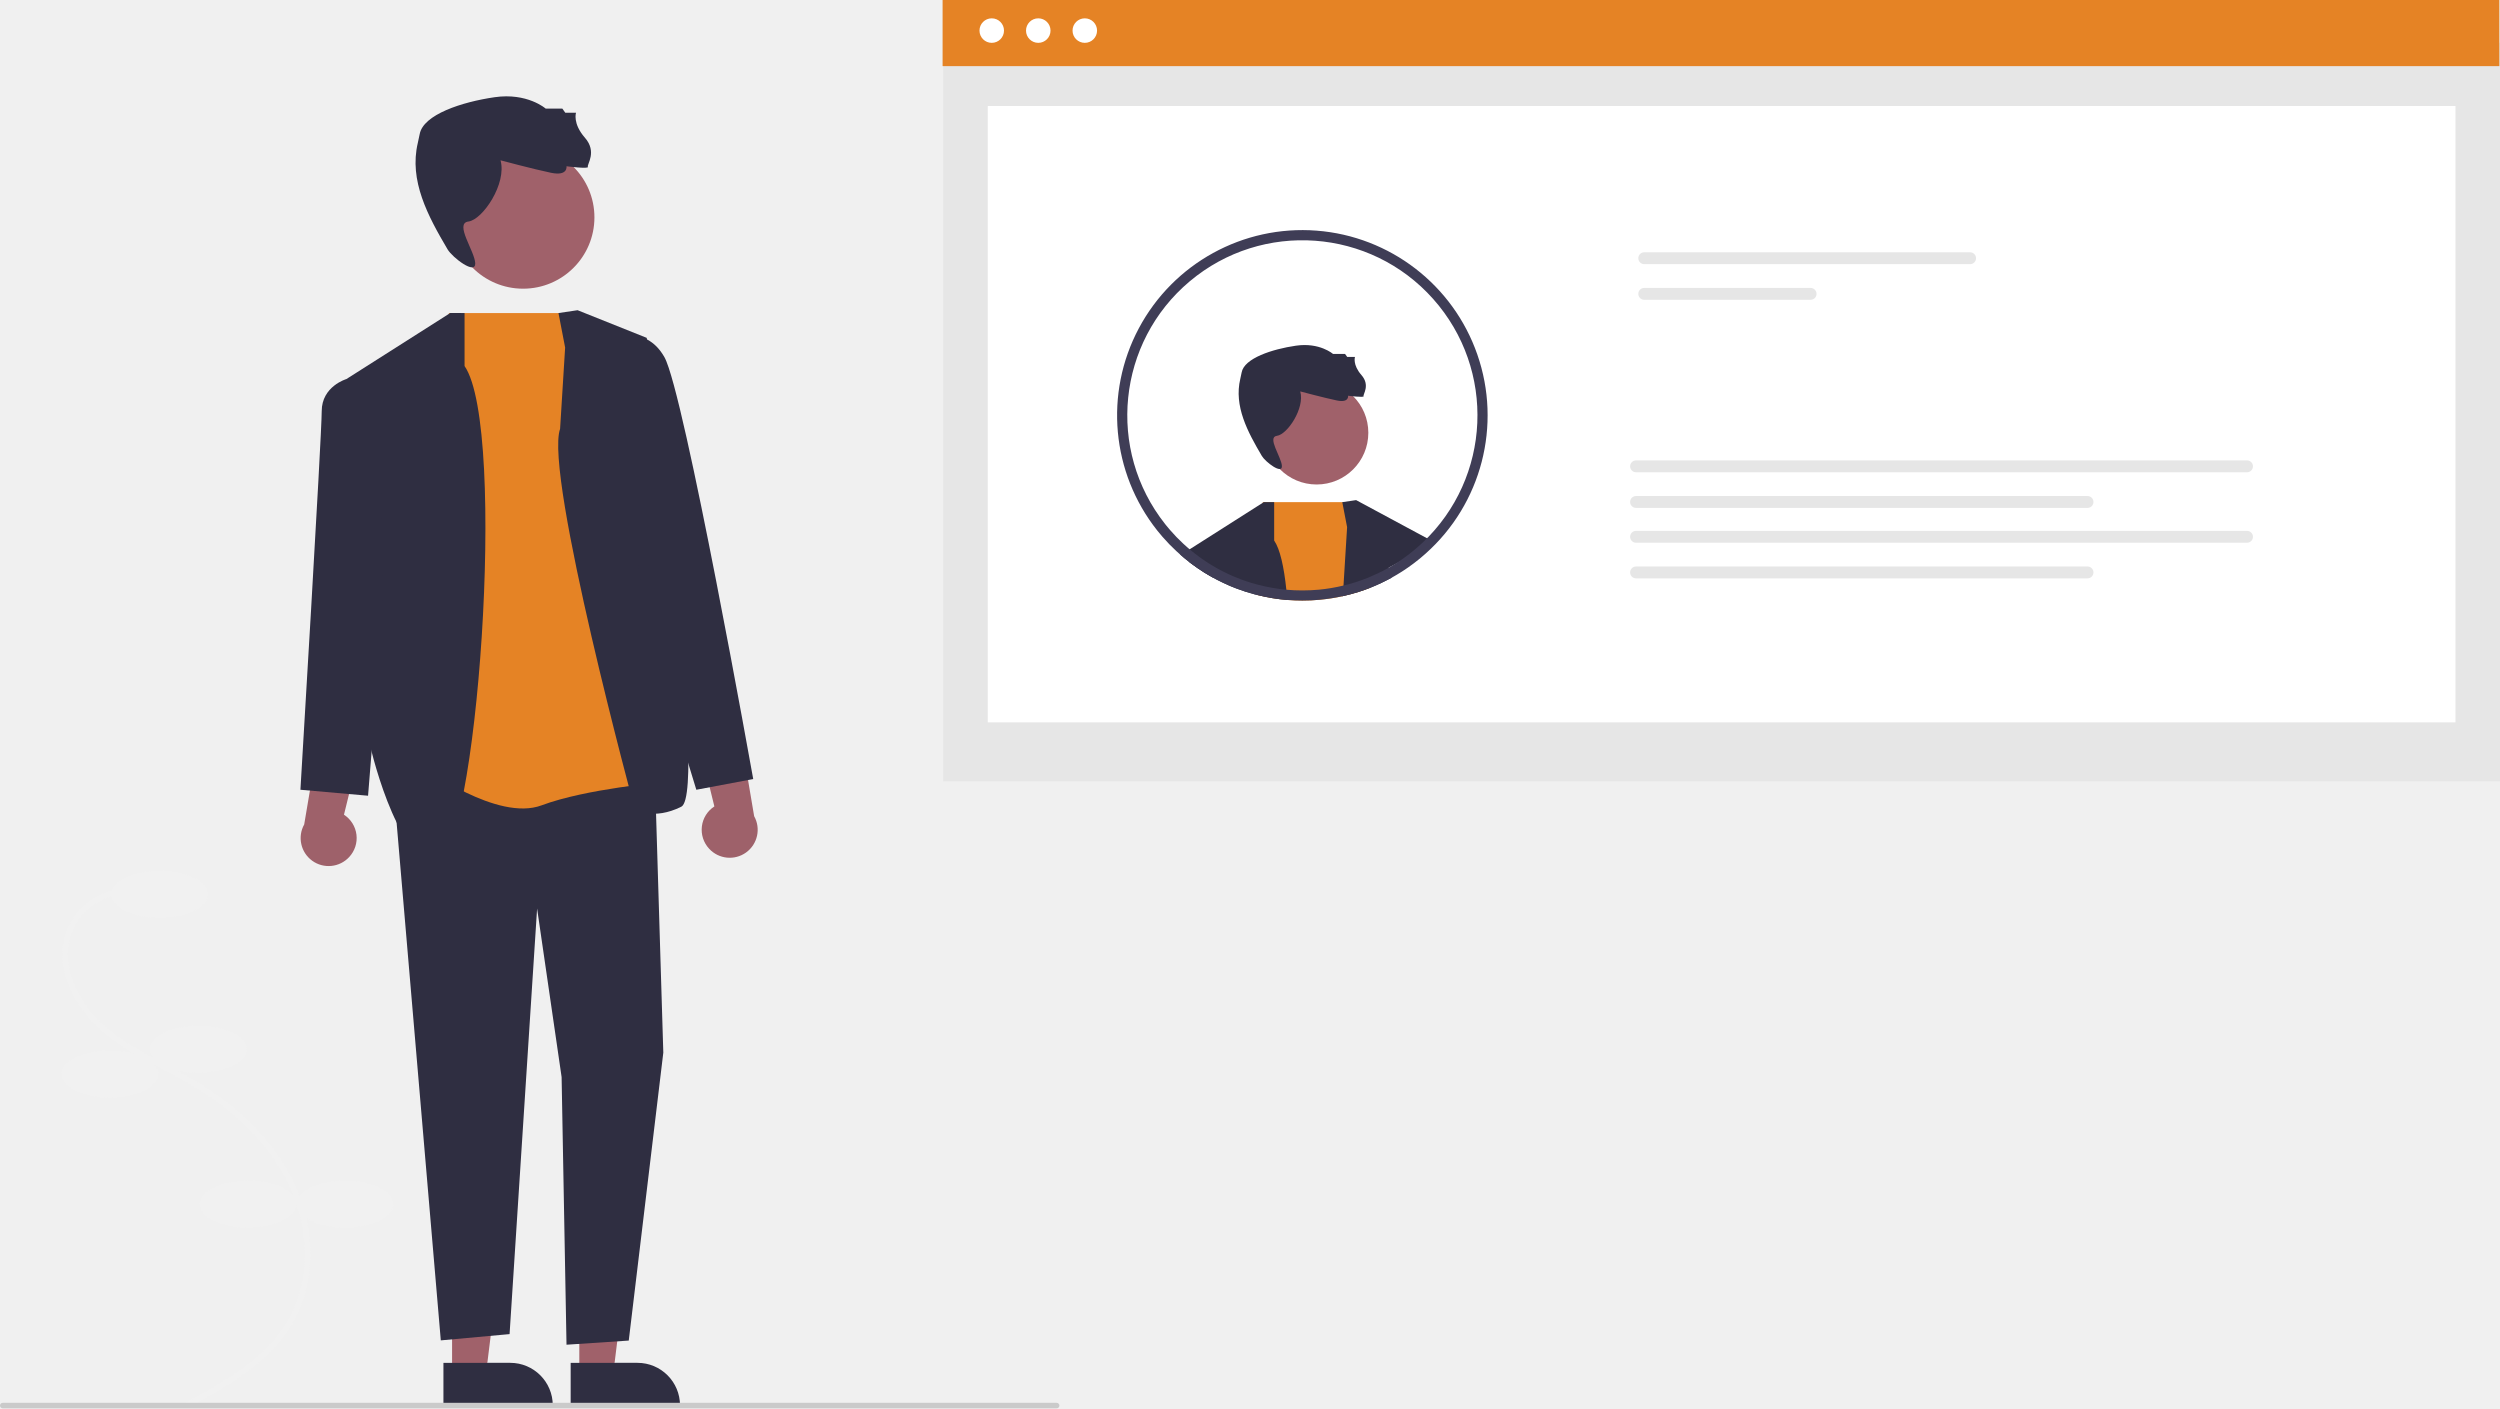
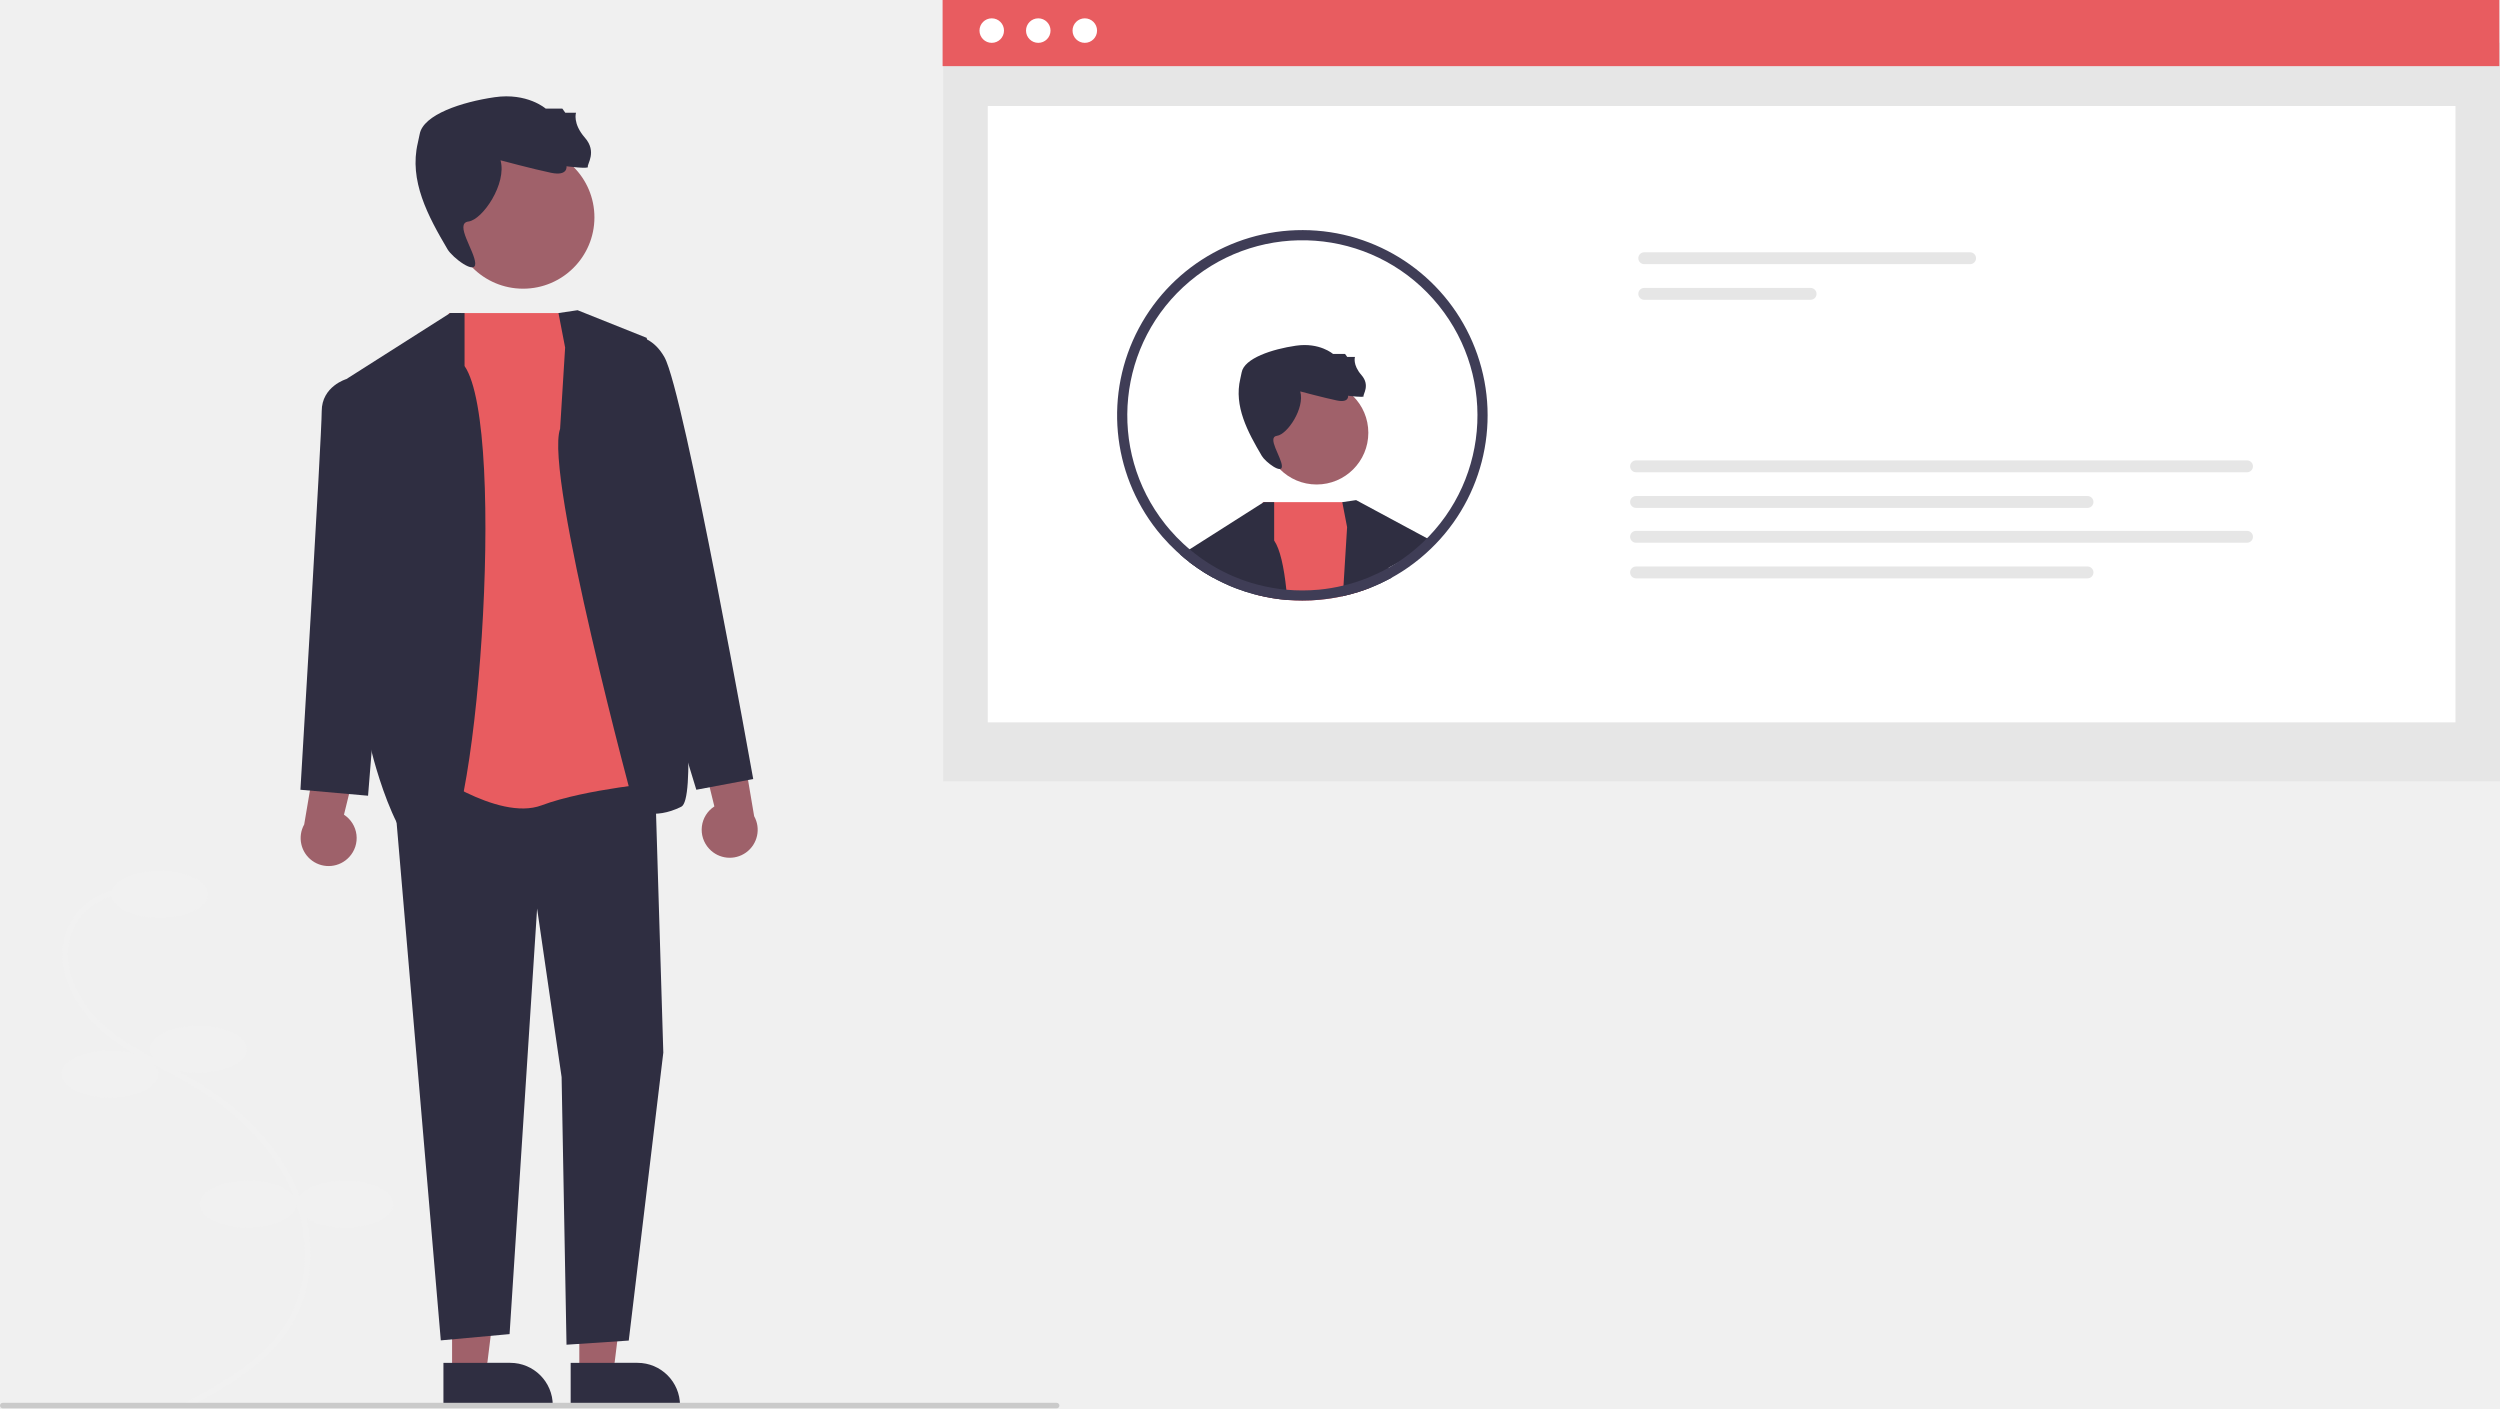
<svg xmlns="http://www.w3.org/2000/svg" id="f2473fb9-9653-4ee7-8806-669bab6c6842" data-name="Layer 1" width="903.807" height="509.145" viewBox="0 0 903.807 509.145">
  <path d="M216.096,704.318l-.951-1.759c12.753-6.897,28.626-15.481,36.916-29.567,8.172-13.886,8.356-32.743.479-49.211-6.704-14.016-19.018-26.572-35.611-36.313-3.273-1.921-6.709-3.742-10.031-5.503-8.031-4.256-16.336-8.658-23.184-14.903-9.432-8.601-16.568-23.035-11.249-35.891a23.856,23.856,0,0,1,20.677-14.467l.113,1.997a21.861,21.861,0,0,0-18.948,13.248c-4.943,11.947,1.839,25.505,10.754,33.636,6.661,6.074,14.852,10.415,22.773,14.613,3.342,1.771,6.797,3.603,10.108,5.546,16.938,9.943,29.526,22.798,36.403,37.174,8.16,17.061,7.946,36.637-.559,51.089C245.211,688.572,229.068,697.303,216.096,704.318Z" transform="translate(-148.0965 -195.4274)" fill="#f1f1f1" />
  <ellipse cx="57.72" cy="323.317" rx="17.5" ry="8.5" fill="#f1f1f1" />
  <ellipse cx="71.72" cy="379.317" rx="17.5" ry="8.5" fill="#f1f1f1" />
  <ellipse cx="39.72" cy="388.317" rx="17.5" ry="8.5" fill="#f1f1f1" />
  <ellipse cx="89.72" cy="435.317" rx="17.5" ry="8.5" fill="#f1f1f1" />
  <ellipse cx="124.72" cy="435.317" rx="17.5" ry="8.5" fill="#f1f1f1" />
  <rect id="bc1144e2-c94b-4f66-aa77-0b454dfd4174" data-name="Rectangle 62" x="341.011" y="15.429" width="562.796" height="267.056" fill="#e6e6e6" />
  <rect id="ad6bb9d5-2e55-4525-b077-6ac2d5f26b45" data-name="Rectangle 75" x="357.104" y="38.33" width="530.61" height="222.814" fill="#fff" />
-   <rect id="a1fdfaec-ef9f-458a-9330-7bb8c38fec43" data-name="Rectangle 80" x="340.771" width="562.796" height="23.909" fill="#e58325" />
+   <rect id="a1fdfaec-ef9f-458a-9330-7bb8c38fec43" data-name="Rectangle 80" x="340.771" width="562.796" height="23.909" fill="#E85C60" />
  <circle id="ac9f2818-2064-46b1-8104-b7d94390836e" data-name="Ellipse 90" cx="358.539" cy="11.059" r="4.431" fill="#fff" />
  <circle id="bd067119-2054-4d5f-9303-2e8fa40cc410" data-name="Ellipse 91" cx="375.359" cy="11.059" r="4.431" fill="#fff" />
  <circle id="ee5e9ca0-6fca-449b-8f84-cf683813bd65" data-name="Ellipse 92" cx="392.18" cy="11.059" r="4.431" fill="#fff" />
  <path id="acae6c4c-8028-4596-98db-d9926d2ed09f" data-name="Path 142" d="M742.529,286.635a2.147,2.147,0,0,0,0,4.294H860.333a2.147,2.147,0,0,0,0-4.294Z" transform="translate(-148.0965 -195.4274)" fill="#e6e6e6" />
  <path id="a061bcdc-636b-4d12-a036-d7339f47b36a" data-name="Path 143" d="M742.529,299.518a2.147,2.147,0,0,0,0,4.294H802.67a2.147,2.147,0,0,0,0-4.294Z" transform="translate(-148.0965 -195.4274)" fill="#e6e6e6" />
  <path id="e4e4593e-e83d-4128-8cd7-f0323b36c2f2" data-name="Path 142" d="M739.564,361.871a2.147,2.147,0,0,0,0,4.294H960.447a2.147,2.147,0,0,0,0-4.294Z" transform="translate(-148.0965 -195.4274)" fill="#e6e6e6" />
  <path id="bf45783c-1d79-4b4f-82bb-39fc8a52f7aa" data-name="Path 143" d="M739.564,374.754a2.147,2.147,0,0,0,0,4.294H902.785a2.147,2.147,0,0,0,0-4.294Z" transform="translate(-148.0965 -195.4274)" fill="#e6e6e6" />
  <path id="b544fc92-6fc6-4255-93fb-dee32d880d89" data-name="Path 142" d="M739.564,387.345a2.147,2.147,0,0,0,0,4.294H960.447a2.147,2.147,0,0,0,0-4.294Z" transform="translate(-148.0965 -195.4274)" fill="#e6e6e6" />
  <path id="e14bb681-aaa1-4454-9da9-28d0809a146c" data-name="Path 143" d="M739.564,400.227a2.147,2.147,0,0,0,0,4.294H902.785a2.147,2.147,0,0,0,0-4.294Z" transform="translate(-148.0965 -195.4274)" fill="#e6e6e6" />
  <circle cx="475.989" cy="156.462" r="18.694" fill="#a0616a" />
  <path d="M618.165,336.934s8.724,2.337,13.242,3.272,4.05-1.714,4.05-1.714,5.92.779,5.608.156,2.493-3.895-.779-7.633-2.337-6.543-2.337-6.543h-2.804l-.779-1.091h-4.362s-4.823-4.229-13.391-2.983-18.701,4.54-19.636,9.681c-.127.697-.294,1.472-.488,2.29-2.343,9.891,2.635,19.146,7.799,27.903,1.269,2.152,7.407,6.844,7.25,3.625s-5.525-10.45-1.786-10.917S619.879,343.01,618.165,336.934Z" transform="translate(-148.0965 -195.4274)" fill="#2f2e41" />
-   <path d="M613.48,412.325a65.38,65.38,0,0,1-10.699-1.758l.197-3.728L604.615,377.197l.015-.227h32.931l5.168,27.293.697,3.683c-1.364.53-2.743,1.031-4.152,1.47-.016,0-.016.015-.03.015-1.955.606-3.94,1.137-5.941,1.576a68.558,68.558,0,0,1-8.062,1.243,62.045,62.045,0,0,1-6.304.303C617.117,412.552,615.284,412.477,613.48,412.325Z" transform="translate(-148.0965 -195.4274)" fill="#e58325" />
+   <path d="M613.48,412.325a65.38,65.38,0,0,1-10.699-1.758l.197-3.728L604.615,377.197l.015-.227h32.931l5.168,27.293.697,3.683c-1.364.53-2.743,1.031-4.152,1.47-.016,0-.016.015-.03.015-1.955.606-3.94,1.137-5.941,1.576a68.558,68.558,0,0,1-8.062,1.243,62.045,62.045,0,0,1-6.304.303C617.117,412.552,615.284,412.477,613.48,412.325Z" transform="translate(-148.0965 -195.4274)" fill="#E85C60" />
  <path d="M592.309,407.051c-1.364-.591-2.682-1.228-3.985-1.894l-.561-.288c-.379-.197-.773-.409-1.151-.621q-.774-.432-1.501-.864c-.47-.273-.955-.561-1.424-.849-.03-.015-.045-.03-.075-.03-1.637-1.046-3.243-2.122-4.789-3.288q-.386-.296-.773-.591l-.272-4.364.394-.243L604.615,377.197l.363-.227.03-.015,3.728.015v13.882c2.107,3.046,3.531,9.426,4.41,17.776.121,1.197.227,2.425.334,3.698a65.38,65.38,0,0,1-10.699-1.758c-.379-.076-.743-.167-1.122-.273a62.702,62.702,0,0,1-6.516-2.091c-.652-.243-1.288-.5-1.925-.758l-.061-.03C592.885,407.294,592.582,407.173,592.309,407.051Z" transform="translate(-148.0965 -195.4274)" fill="#2f2e41" />
  <path d="M586.612,404.248q-.774-.432-1.501-.864c-.47-.273-.955-.561-1.424-.849-.03-.015-.045-.03-.075-.03-1.637-1.046-3.243-2.122-4.789-3.288q-.386-.296-.773-.591c-.121-.106-.242-.197-.379-.303-.969-.743-1.909-1.515-2.819-2.334-.045-.03-.075-.076-.121-.106a10.422,10.422,0,0,1,3.046-1.622l1.076.318,7.668,2.303.045,3.107Z" transform="translate(-148.0965 -195.4274)" fill="#2f2e41" />
  <path d="M651.184,404.293c-.455.242-.909.485-1.364.712-.107.061-.197.106-.288.152-.607.303-1.197.606-1.803.894-.016.015-.046.015-.046.03-.03.015-.075.03-.106.045-1.364.652-2.743,1.258-4.153,1.818-1.364.53-2.743,1.031-4.152,1.47-.016,0-.016.015-.03.015-1.955.606-3.94,1.137-5.941,1.576a12.506,12.506,0,0,1,.485-3.683l.015-.212,1.304-21.095-1.743-9.047,5.001-.743L665.869,391.033s-3.031,3.031-15.473,9.487C649.296,401.091,650.911,402.99,651.184,404.293Z" transform="translate(-148.0965 -195.4274)" fill="#2f2e41" />
  <path d="M624.907,408.612c-1.971.182-3.971.273-5.971.273-1.94,0-3.865-.076-5.789-.258.121,1.197.227,2.425.334,3.698,1.803.152,3.637.227,5.456.227a62.045,62.045,0,0,0,6.304-.303,68.558,68.558,0,0,0,8.062-1.243,12.506,12.506,0,0,1,.485-3.683l.015-.212A62.996,62.996,0,0,1,624.907,408.612Zm57.268-85.047A66.972,66.972,0,1,0,566.441,387.184c.606.758,1.228,1.515,1.864,2.243.061.061.091.106.136.152a63.821,63.821,0,0,0,4.986,5.137c.425.394.864.788,1.303,1.167.046.03.076.076.121.106.909.818,1.849,1.591,2.819,2.334.137.106.258.197.379.303q.387.296.773.591c1.546,1.167,3.152,2.243,4.789,3.288.03,0,.045.015.075.03.47.288.955.576,1.424.849q.728.432,1.501.864c.379.212.773.424,1.151.621l.561.288c1.303.667,2.622,1.303,3.985,1.894.273.121.576.242.849.364l.061.03c.636.258,1.273.515,1.925.758a62.702,62.702,0,0,0,6.516,2.091c.379.106.743.197,1.122.273a65.38,65.38,0,0,0,10.699,1.758c1.803.152,3.637.227,5.456.227a62.045,62.045,0,0,0,6.304-.303,68.558,68.558,0,0,0,8.062-1.243c2.001-.439,3.986-.97,5.941-1.576.015,0,.015-.015.03-.015,1.409-.439,2.788-.94,4.152-1.47,1.41-.561,2.789-1.167,4.153-1.818.03-.015.075-.03.106-.045,0-.015.03-.015.046-.03.606-.288,1.197-.591,1.803-.894.091-.046.181-.091.288-.152.454-.227.909-.47,1.364-.712.03-.015.045-.03.075-.045,1.197-.667,2.38-1.364,3.547-2.106.318-.197.636-.394.955-.621.47-.288.924-.606,1.364-.924.591-.409,1.182-.833,1.758-1.273a4.679,4.679,0,0,0,.545-.409c1.41-1.061,2.773-2.182,4.076-3.364a66.914,66.914,0,0,0,18.67-71.984Zm-19.807,68.074a64.792,64.792,0,0,1-5.152,4.364c-.394.303-.804.606-1.212.879-.394.303-.788.591-1.197.864-.349.243-.697.485-1.061.712-.03.03-.075.045-.106.076-.258.182-.531.349-.788.515-.804.5-1.637,1-2.455,1.47-.197.106-.379.227-.576.333-.107.061-.212.121-.334.182-.454.258-.909.485-1.364.727-.061.045-.136.061-.197.106a.112.112,0,0,0-.061.03c-.318.167-.636.318-.955.47-.273.136-.531.273-.804.394-1.106.53-2.243,1.03-3.379,1.5-1.197.485-2.409.924-3.637,1.334-.303.106-.622.227-.94.318-1.44.455-2.879.864-4.349,1.197a62.996,62.996,0,0,1-8.895,1.5c-1.971.182-3.971.273-5.971.273-1.94,0-3.865-.076-5.789-.258a62.373,62.373,0,0,1-10.169-1.788c-.121-.03-.258-.061-.379-.091a58.111,58.111,0,0,1-8.017-2.728c-.136-.061-.288-.106-.409-.167-.152-.061-.288-.106-.409-.167-.152-.061-.288-.121-.424-.182-1.137-.5-2.243-1.046-3.349-1.606l-.516-.273c-.985-.515-1.955-1.046-2.91-1.637-.333-.182-.682-.394-1.015-.606-.379-.227-.758-.47-1.122-.712q-.135-.091-.272-.182c-.849-.576-1.712-1.152-2.531-1.773-.576-.424-1.137-.833-1.697-1.273-.364-.273-.727-.561-1.076-.864-.227-.167-.454-.364-.682-.561-.303-.258-.606-.515-.909-.788-.47-.379-.909-.803-1.334-1.197a60.229,60.229,0,0,1-4.834-5.001c-.515-.576-1-1.152-1.47-1.758a3.647,3.647,0,0,1-.303-.379,63.298,63.298,0,1,1,93.048,6.744Z" transform="translate(-148.0965 -195.4274)" fill="#3f3d56" />
  <polygon points="163.436 496.698 175.696 496.697 181.528 449.409 163.434 449.41 163.436 496.698" fill="#a0616a" />
  <path d="M308.406,688.123l24.144-.001h.001A15.387,15.387,0,0,1,347.937,703.508v.5l-39.531.001Z" transform="translate(-148.0965 -195.4274)" fill="#2f2e41" />
  <polygon points="209.436 496.698 221.696 496.697 227.528 449.409 209.434 449.41 209.436 496.698" fill="#a0616a" />
  <path d="M354.406,688.123l24.144-.001h.001A15.387,15.387,0,0,1,393.937,703.508v.5l-39.531.001Z" transform="translate(-148.0965 -195.4274)" fill="#2f2e41" />
  <path d="M274.333,505.267a10.056,10.056,0,0,0-1.883-15.304l8.518-34.705-17.492,6.233-5.407,32.001a10.11,10.11,0,0,0,16.265,11.775Z" transform="translate(-148.0965 -195.4274)" fill="#9e616a" />
  <path d="M404.474,502.267a10.056,10.056,0,0,1,1.883-15.304L397.839,452.259l17.492,6.233,5.407,32.001a10.11,10.11,0,0,1-16.265,11.775Z" transform="translate(-148.0965 -195.4274)" fill="#9e616a" />
  <polygon points="142.367 285.513 159.36 484.578 184.224 482.311 194.175 328.461 203.033 389.379 204.807 486.145 227.307 484.645 239.801 380.545 236.736 279.728 151.319 271.078 142.367 285.513" fill="#2f2e41" />
  <circle cx="189.112" cy="78.582" r="25.786" fill="#a0616a" />
  <path d="M329.043,253.381s12.033,3.223,18.265,4.513,5.587-2.364,5.587-2.364,8.165,1.074,7.736.215,3.438-5.372-1.074-10.529-3.223-9.025-3.223-9.025h-3.868l-1.074-1.504H345.374s-6.652-5.833-18.471-4.114-25.795,6.263-27.084,13.354c-.175.962-.405,2.03-.672,3.159-3.232,13.644,3.635,26.409,10.757,38.487,1.75,2.968,10.217,9.441,10,5s-7.621-14.414-2.464-15.059S331.407,261.762,329.043,253.381Z" transform="translate(-148.0965 -195.4274)" fill="#2f2e41" />
-   <path d="M310.376,308.604h45.412l32.11,169.575s-27.994,2.394-43.994,8.394-42.598-13.706-42.598-13.706Z" transform="translate(-148.0965 -195.4274)" fill="#e58325" />
+   <path d="M310.376,308.604h45.412l32.11,169.575s-27.994,2.394-43.994,8.394-42.598-13.706-42.598-13.706Z" transform="translate(-148.0965 -195.4274)" fill="#E85C60" />
  <path d="M316.045,327.754V308.604l-5.142-.031-37.567,23.885,8.152,130.863s9.648,43.658,24.282,43.205S331.687,350.435,316.045,327.754Z" transform="translate(-148.0965 -195.4274)" fill="#2f2e41" />
  <path d="M285.404,336.073l-12.067-3.615s-8.933,2.615-8.933,11.615-7.697,136.868-7.697,136.868l24.451,2.161,5.246-65.029Z" transform="translate(-148.0965 -195.4274)" fill="#2f2e41" />
  <path d="M352.404,321.073l-2.405-12.469,6.905-1.031,25,10s22.5,164.5,12.5,169.5-16.752,1.126-16.752,1.126S344.76,366.873,350.582,350.473Z" transform="translate(-148.0965 -195.4274)" fill="#2f2e41" />
  <path d="M364.404,320.073l4.267-1.857s12.523-6.206,19.628,6.326,32.105,152.531,32.105,152.531l-20.57,3.868-15.379-50.384Z" transform="translate(-148.0965 -195.4274)" fill="#2f2e41" />
  <path d="M530.096,704.573h-381a1,1,0,1,1,0-2h381a1,1,0,0,1,0,2Z" transform="translate(-148.0965 -195.4274)" fill="#cacaca" />
</svg>
